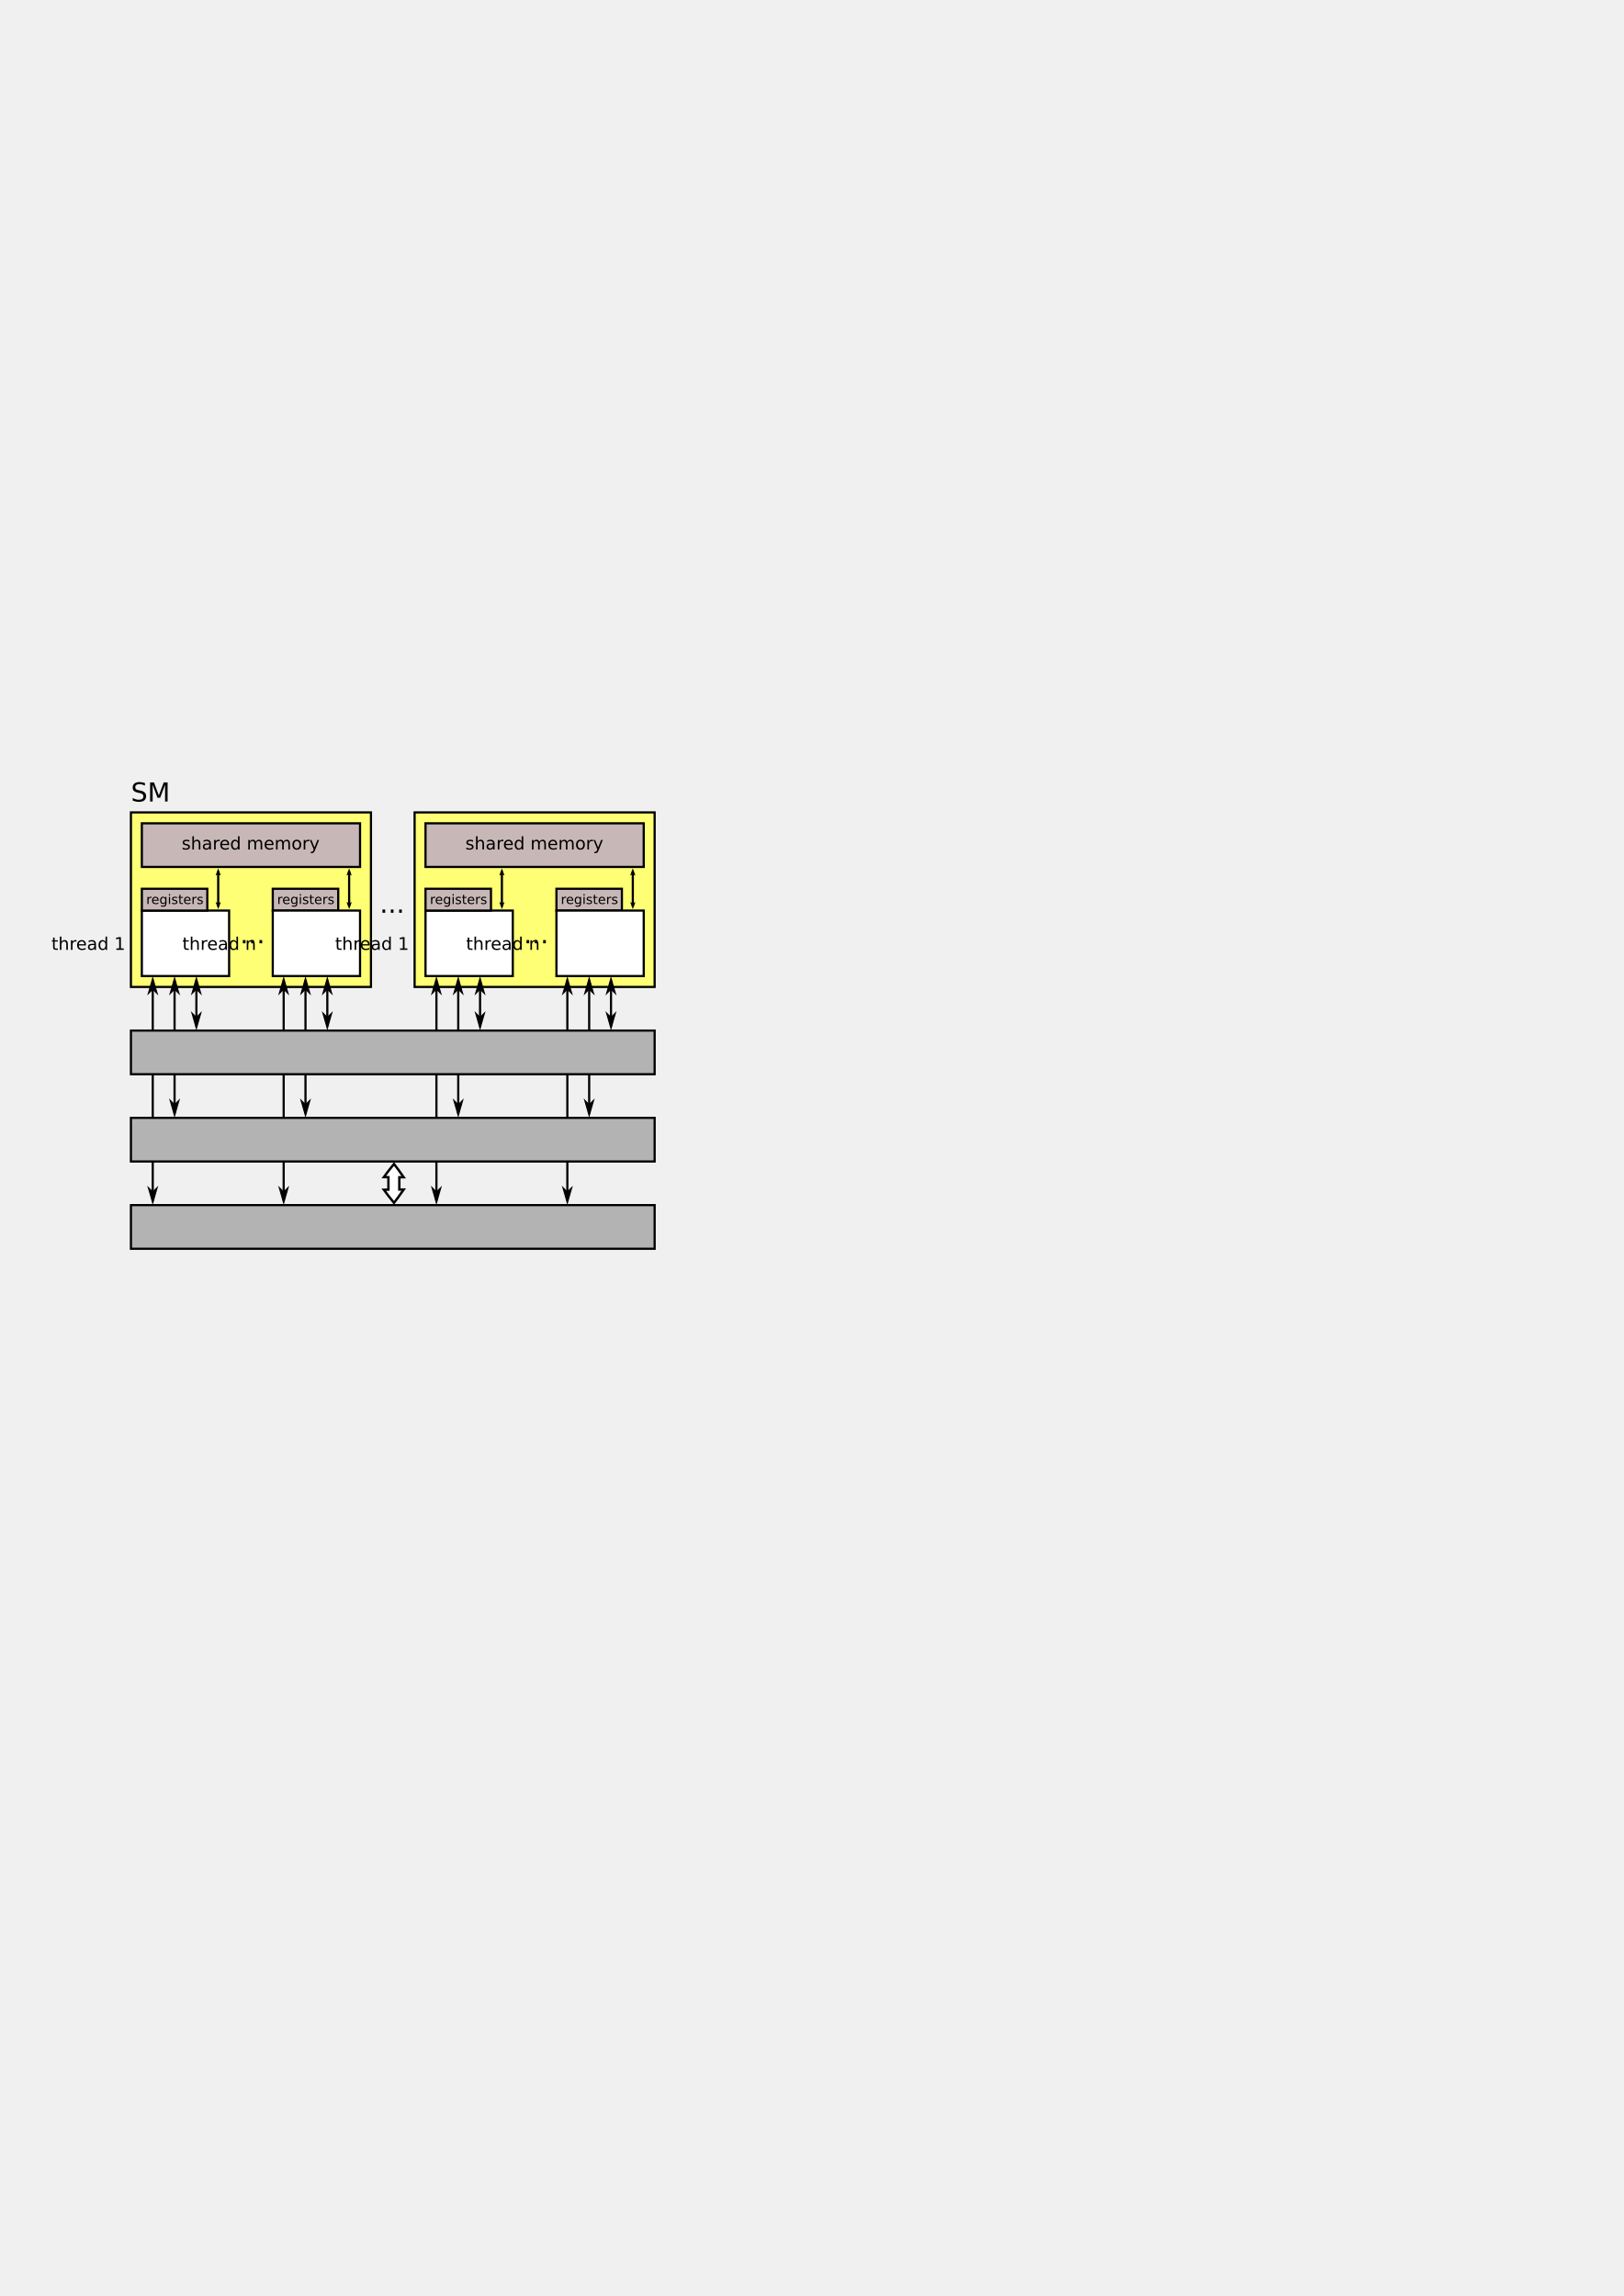
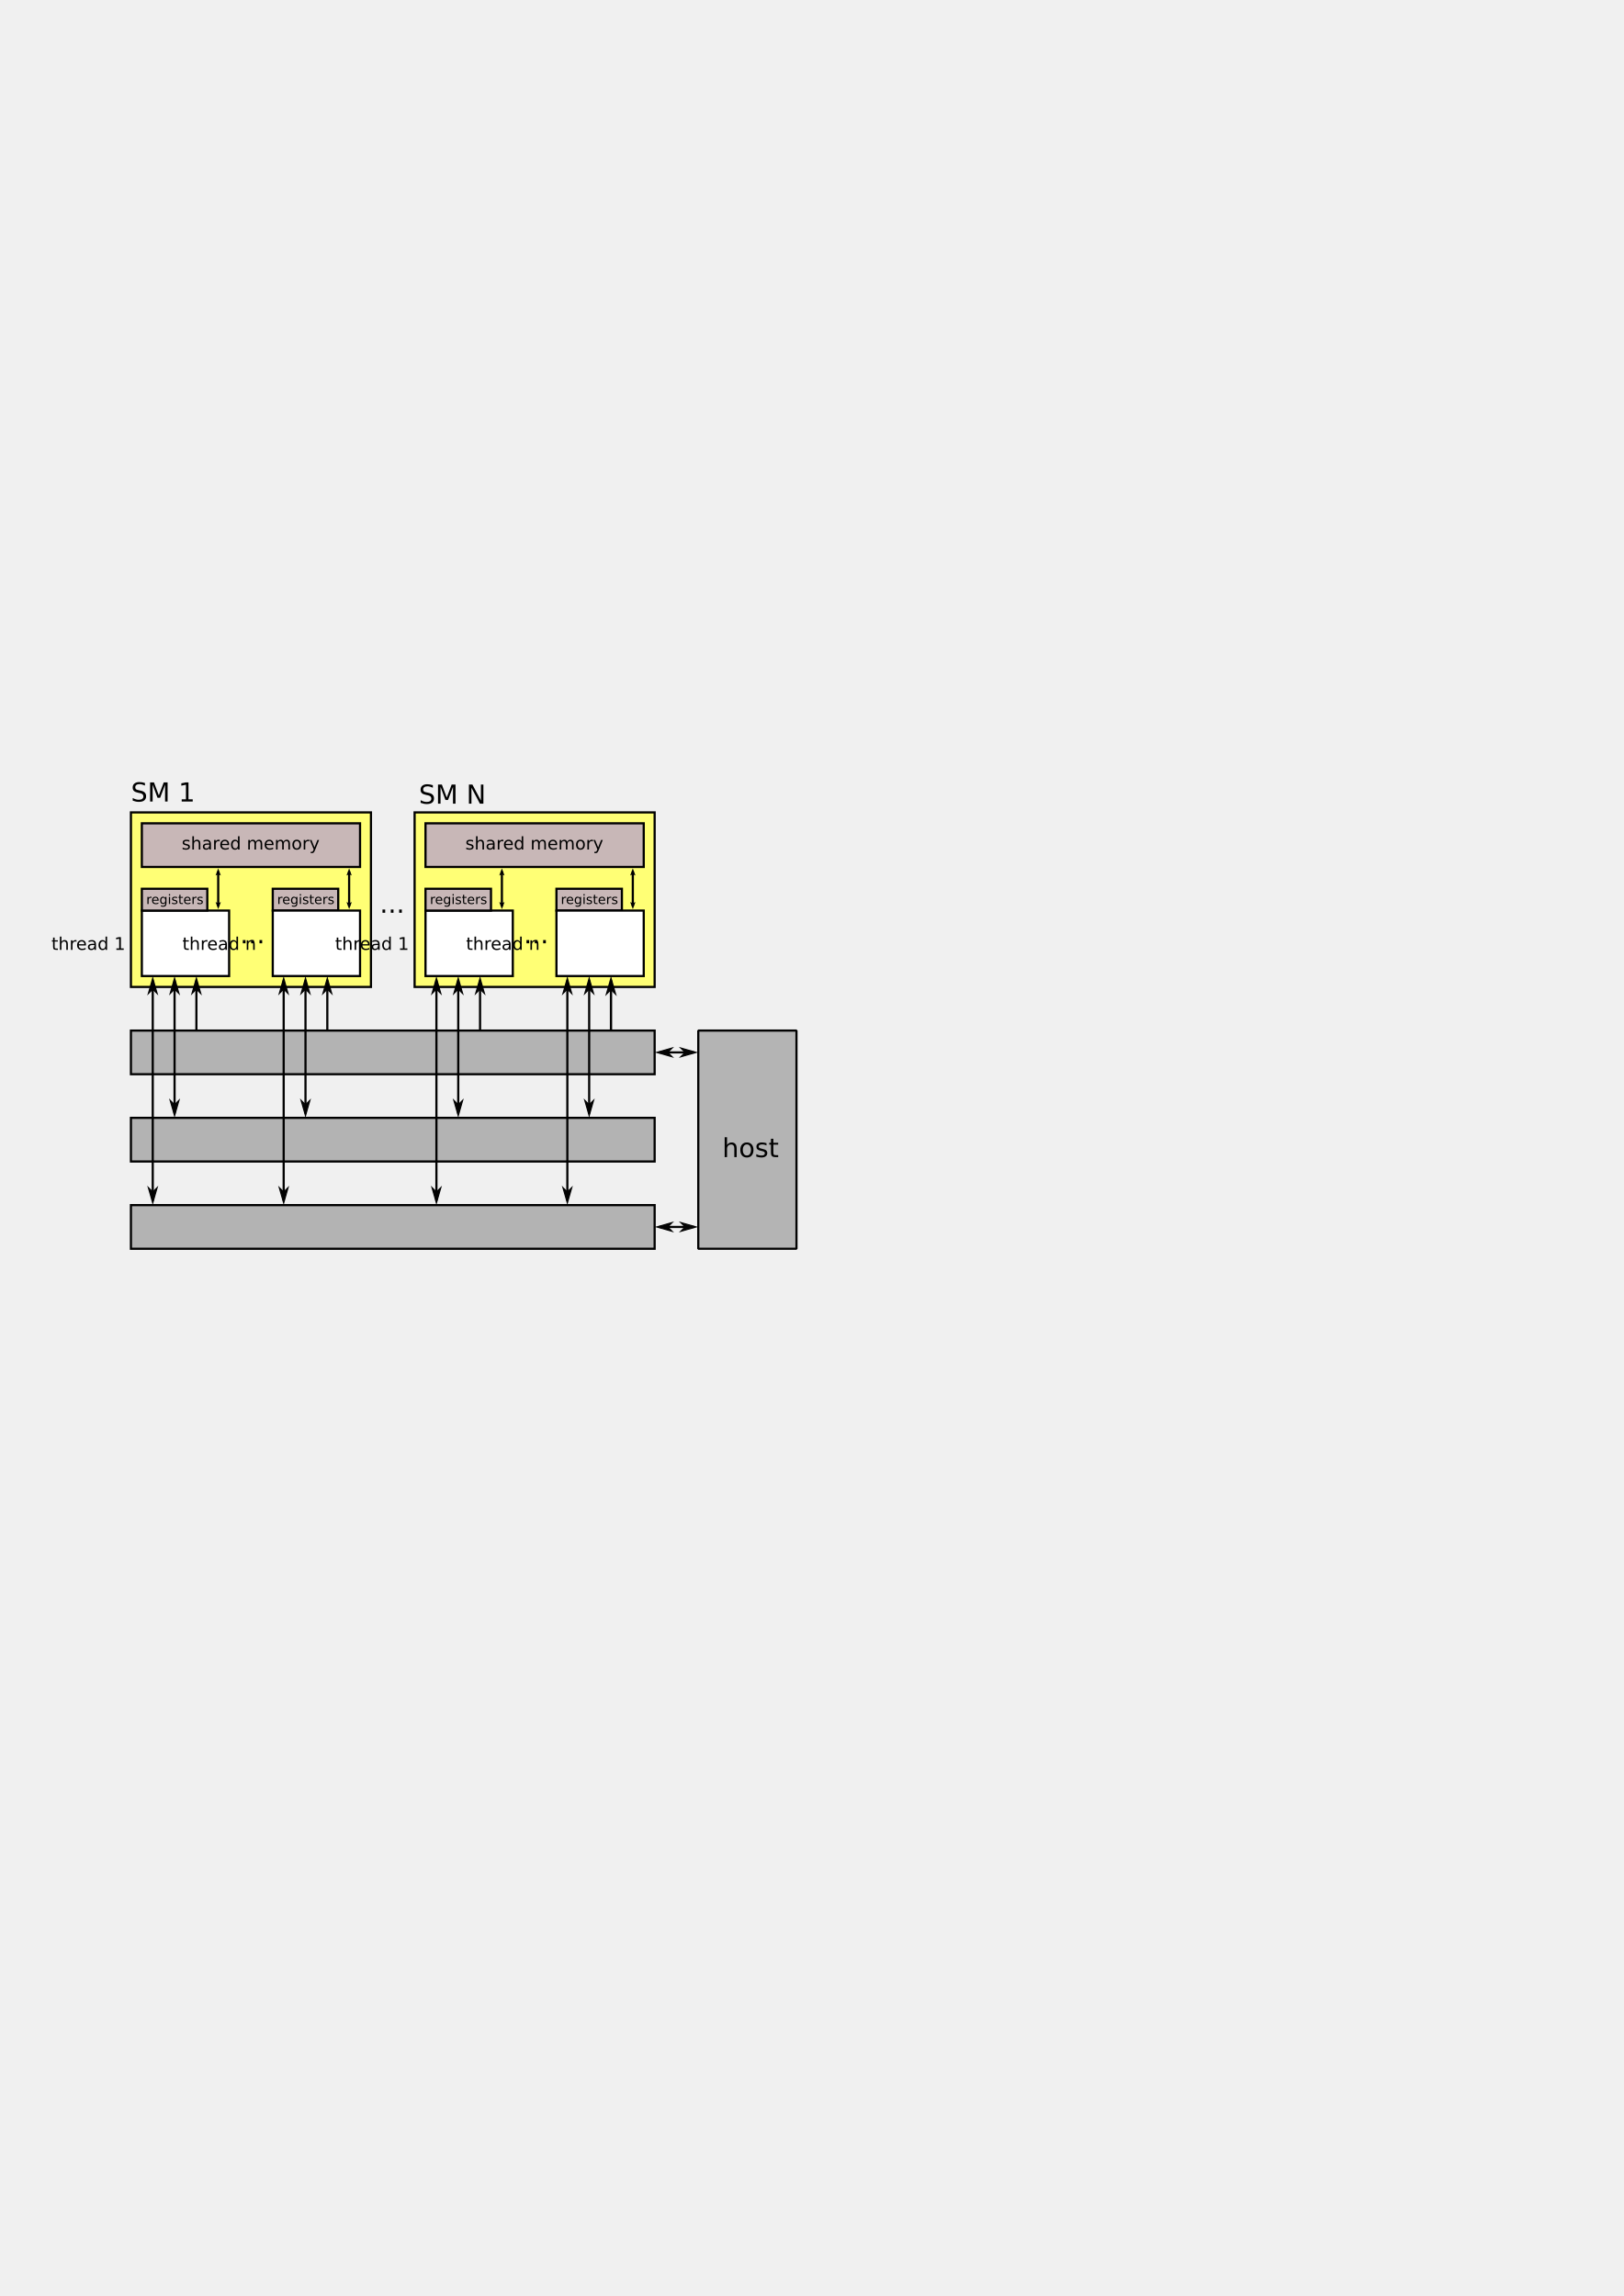
<svg xmlns="http://www.w3.org/2000/svg" xmlns:xlink="http://www.w3.org/1999/xlink" width="744.094" height="1052.362" id="svg2" version="1.1">
  <defs id="defs4">
    <marker orient="auto" refY="0.0" refX="0.0" id="Arrow1Mend" style="overflow:visible;">
      <path id="path3951" d="M 0.0,0.0 L 5.0,-5.0 L -12.5,0.0 L 5.0,5.0 L 0.0,0.0 z " style="fill-rule:evenodd;stroke:#000000;stroke-width:1.0pt;marker-start:none;" transform="scale(0.4) rotate(180) translate(10,0)" />
    </marker>
    <marker orient="auto" refY="0.0" refX="0.0" id="Arrow1Mstart" style="overflow:visible">
      <path id="path3948" d="M 0.0,0.0 L 5.0,-5.0 L -12.5,0.0 L 5.0,5.0 L 0.0,0.0 z " style="fill-rule:evenodd;stroke:#000000;stroke-width:1.0pt;marker-start:none" transform="scale(0.4) translate(10,0)" />
    </marker>
    <marker orient="auto" refY="0.0" refX="0.0" id="Arrow2Sstart" style="overflow:visible">
      <path id="path3972" style="font-size:12.0;fill-rule:evenodd;stroke-width:0.625;stroke-linejoin:round" d="M 8.719,4.034 L -2.207,0.016 L 8.719,-4.002 C 6.973,-1.63 6.983,1.616 8.719,4.034 z " transform="scale(0.3) translate(-2.3,0)" />
    </marker>
    <marker orient="auto" refY="0.0" refX="0.0" id="Arrow2Send" style="overflow:visible;">
      <path id="path3975" style="font-size:12.0;fill-rule:evenodd;stroke-width:0.625;stroke-linejoin:round;" d="M 8.719,4.034 L -2.207,0.016 L 8.719,-4.002 C 6.973,-1.63 6.983,1.616 8.719,4.034 z " transform="scale(0.3) rotate(180) translate(-2.3,0)" />
    </marker>
    <marker orient="auto" refY="0.0" refX="0.0" id="Arrow2Lstart" style="overflow:visible">
      <path id="path3960" style="font-size:12.0;fill-rule:evenodd;stroke-width:0.625;stroke-linejoin:round" d="M 8.719,4.034 L -2.207,0.016 L 8.719,-4.002 C 6.973,-1.63 6.983,1.616 8.719,4.034 z " transform="scale(1.1) translate(1,0)" />
    </marker>
    <marker orient="auto" refY="0.0" refX="0.0" id="Arrow1Lstart" style="overflow:visible">
      <path id="path3942" d="M 0.0,0.0 L 5.0,-5.0 L -12.5,0.0 L 5.0,5.0 L 0.0,0.0 z " style="fill-rule:evenodd;stroke:#000000;stroke-width:1.0pt;marker-start:none" transform="scale(0.8) translate(12.5,0)" />
    </marker>
    <marker orient="auto" refY="0" refX="0" id="Arrow2Sstart-4" style="overflow:visible">
      <path id="path3972-9" style="font-size:12px;fill-rule:evenodd;stroke-width:0.625;stroke-linejoin:round" d="M 8.719,4.034 -2.207,0.016 8.719,-4.002 c -1.745,2.372 -1.735,5.617 -6e-7,8.035 z" transform="matrix(0.3,0,0,0.3,-0.69,0)" />
    </marker>
    <marker orient="auto" refY="0" refX="0" id="Arrow2Send-0" style="overflow:visible">
      <path id="path3975-0" style="font-size:12px;fill-rule:evenodd;stroke-width:0.625;stroke-linejoin:round" d="M 8.719,4.034 -2.207,0.016 8.719,-4.002 c -1.745,2.372 -1.735,5.617 -6e-7,8.035 z" transform="matrix(-0.3,0,0,-0.3,0.69,0)" />
    </marker>
    <marker orient="auto" refY="0" refX="0" id="Arrow2Sstart-1" style="overflow:visible">
      <path id="path3972-5" style="font-size:12px;fill-rule:evenodd;stroke-width:0.625;stroke-linejoin:round" d="M 8.719,4.034 -2.207,0.016 8.719,-4.002 c -1.745,2.372 -1.735,5.617 -6e-7,8.035 z" transform="matrix(0.3,0,0,0.3,-0.69,0)" />
    </marker>
    <marker orient="auto" refY="0" refX="0" id="Arrow2Send-8" style="overflow:visible">
      <path id="path3975-9" style="font-size:12px;fill-rule:evenodd;stroke-width:0.625;stroke-linejoin:round" d="M 8.719,4.034 -2.207,0.016 8.719,-4.002 c -1.745,2.372 -1.735,5.617 -6e-7,8.035 z" transform="matrix(-0.3,0,0,-0.3,0.69,0)" />
    </marker>
    <marker orient="auto" refY="0" refX="0" id="Arrow2Sstart-1-0" style="overflow:visible">
      <path id="path3972-5-8" style="font-size:12px;fill-rule:evenodd;stroke-width:0.625;stroke-linejoin:round" d="M 8.719,4.034 -2.207,0.016 8.719,-4.002 c -1.745,2.372 -1.735,5.617 -6e-7,8.035 z" transform="matrix(0.3,0,0,0.3,-0.69,0)" />
    </marker>
    <marker orient="auto" refY="0" refX="0" id="Arrow2Send-8-7" style="overflow:visible">
      <path id="path3975-9-1" style="font-size:12px;fill-rule:evenodd;stroke-width:0.625;stroke-linejoin:round" d="M 8.719,4.034 -2.207,0.016 8.719,-4.002 c -1.745,2.372 -1.735,5.617 -6e-7,8.035 z" transform="matrix(-0.3,0,0,-0.3,0.69,0)" />
    </marker>
    <marker orient="auto" refY="0" refX="0" id="Arrow2Sstart-1-1" style="overflow:visible">
      <path id="path3972-5-6" style="font-size:12px;fill-rule:evenodd;stroke-width:0.625;stroke-linejoin:round" d="M 8.719,4.034 -2.207,0.016 8.719,-4.002 c -1.745,2.372 -1.735,5.617 -6e-7,8.035 z" transform="matrix(0.3,0,0,0.3,-0.69,0)" />
    </marker>
    <marker orient="auto" refY="0" refX="0" id="Arrow2Send-8-3" style="overflow:visible">
      <path id="path3975-9-5" style="font-size:12px;fill-rule:evenodd;stroke-width:0.625;stroke-linejoin:round" d="M 8.719,4.034 -2.207,0.016 8.719,-4.002 c -1.745,2.372 -1.735,5.617 -6e-7,8.035 z" transform="matrix(-0.3,0,0,-0.3,0.69,0)" />
    </marker>
    <marker orient="auto" refY="0" refX="0" id="Arrow2Sstart-1-4" style="overflow:visible">
      <path id="path3972-5-0" style="font-size:12px;fill-rule:evenodd;stroke-width:0.625;stroke-linejoin:round" d="M 8.719,4.034 -2.207,0.016 8.719,-4.002 c -1.745,2.372 -1.735,5.617 -6e-7,8.035 z" transform="matrix(0.3,0,0,0.3,-0.69,0)" />
    </marker>
    <marker orient="auto" refY="0" refX="0" id="Arrow2Send-8-2" style="overflow:visible">
      <path id="path3975-9-8" style="font-size:12px;fill-rule:evenodd;stroke-width:0.625;stroke-linejoin:round" d="M 8.719,4.034 -2.207,0.016 8.719,-4.002 c -1.745,2.372 -1.735,5.617 -6e-7,8.035 z" transform="matrix(-0.3,0,0,-0.3,0.69,0)" />
    </marker>
    <marker orient="auto" refY="0" refX="0" id="Arrow1Mstart-1" style="overflow:visible">
      <path id="path3948-9" d="M 0,0 5,-5 -12.5,0 5,5 0,0 z" style="fill-rule:evenodd;stroke:#000000;stroke-width:1pt;marker-start:none" transform="matrix(0.4,0,0,0.4,4,0)" />
    </marker>
    <marker orient="auto" refY="0" refX="0" id="Arrow1Mend-8" style="overflow:visible">
      <path id="path3951-6" d="M 0,0 5,-5 -12.5,0 5,5 0,0 z" style="fill-rule:evenodd;stroke:#000000;stroke-width:1pt;marker-start:none" transform="matrix(-0.4,0,0,-0.4,-4,0)" />
    </marker>
    <marker orient="auto" refY="0" refX="0" id="Arrow1Mstart-2" style="overflow:visible">
      <path id="path3948-96" d="M 0,0 5,-5 -12.5,0 5,5 0,0 z" style="fill-rule:evenodd;stroke:#000000;stroke-width:1pt;marker-start:none" transform="matrix(0.4,0,0,0.4,4,0)" />
    </marker>
    <marker orient="auto" refY="0" refX="0" id="Arrow1Mend-81" style="overflow:visible">
      <path id="path3951-5" d="M 0,0 5,-5 -12.5,0 5,5 0,0 z" style="fill-rule:evenodd;stroke:#000000;stroke-width:1pt;marker-start:none" transform="matrix(-0.4,0,0,-0.4,-4,0)" />
    </marker>
    <marker orient="auto" refY="0" refX="0" id="Arrow1Mstart-7" style="overflow:visible">
      <path id="path3948-99" d="M 0,0 5,-5 -12.5,0 5,5 0,0 z" style="fill-rule:evenodd;stroke:#000000;stroke-width:1pt;marker-start:none" transform="matrix(0.4,0,0,0.4,4,0)" />
    </marker>
    <marker orient="auto" refY="0" refX="0" id="Arrow1Mend-2" style="overflow:visible">
      <path id="path3951-4" d="M 0,0 5,-5 -12.5,0 5,5 0,0 z" style="fill-rule:evenodd;stroke:#000000;stroke-width:1pt;marker-start:none" transform="matrix(-0.4,0,0,-0.4,-4,0)" />
    </marker>
    <marker orient="auto" refY="0" refX="0" id="Arrow1Mstart-19" style="overflow:visible">
      <path id="path3948-1" d="M 0,0 5,-5 -12.5,0 5,5 0,0 z" style="fill-rule:evenodd;stroke:#000000;stroke-width:1pt;marker-start:none" transform="matrix(0.4,0,0,0.4,4,0)" />
    </marker>
    <marker orient="auto" refY="0" refX="0" id="Arrow1Mend-0" style="overflow:visible">
      <path id="path3951-9" d="M 0,0 5,-5 -12.5,0 5,5 0,0 z" style="fill-rule:evenodd;stroke:#000000;stroke-width:1pt;marker-start:none" transform="matrix(-0.4,0,0,-0.4,-4,0)" />
    </marker>
    <marker orient="auto" refY="0" refX="0" id="Arrow1Mstart-3" style="overflow:visible">
      <path id="path3948-2" d="M 0,0 5,-5 -12.5,0 5,5 0,0 z" style="fill-rule:evenodd;stroke:#000000;stroke-width:1pt;marker-start:none" transform="matrix(0.4,0,0,0.4,4,0)" />
    </marker>
    <marker orient="auto" refY="0" refX="0" id="Arrow1Mend-1" style="overflow:visible">
      <path id="path3951-2" d="M 0,0 5,-5 -12.5,0 5,5 0,0 z" style="fill-rule:evenodd;stroke:#000000;stroke-width:1pt;marker-start:none" transform="matrix(-0.4,0,0,-0.4,-4,0)" />
    </marker>
    <marker orient="auto" refY="0" refX="0" id="Arrow1Mstart-6" style="overflow:visible">
      <path id="path3948-7" d="M 0,0 5,-5 -12.5,0 5,5 0,0 z" style="fill-rule:evenodd;stroke:#000000;stroke-width:1pt;marker-start:none" transform="matrix(0.4,0,0,0.4,4,0)" />
    </marker>
    <marker orient="auto" refY="0" refX="0" id="Arrow1Mend-80" style="overflow:visible">
      <path id="path3951-66" d="M 0,0 5,-5 -12.5,0 5,5 0,0 z" style="fill-rule:evenodd;stroke:#000000;stroke-width:1pt;marker-start:none" transform="matrix(-0.4,0,0,-0.4,-4,0)" />
    </marker>
    <marker orient="auto" refY="0" refX="0" id="Arrow1Mstart-0" style="overflow:visible">
      <path id="path3948-0" d="M 0,0 5,-5 -12.5,0 5,5 0,0 z" style="fill-rule:evenodd;stroke:#000000;stroke-width:1pt;marker-start:none" transform="matrix(0.4,0,0,0.4,4,0)" />
    </marker>
    <marker orient="auto" refY="0" refX="0" id="Arrow1Mend-5" style="overflow:visible">
      <path id="path3951-63" d="M 0,0 5,-5 -12.5,0 5,5 0,0 z" style="fill-rule:evenodd;stroke:#000000;stroke-width:1pt;marker-start:none" transform="matrix(-0.4,0,0,-0.4,-4,0)" />
    </marker>
    <marker orient="auto" refY="0" refX="0" id="Arrow1Mstart-33" style="overflow:visible">
      <path id="path3948-11" d="M 0,0 5,-5 -12.5,0 5,5 0,0 z" style="fill-rule:evenodd;stroke:#000000;stroke-width:1pt;marker-start:none" transform="matrix(0.4,0,0,0.4,4,0)" />
    </marker>
    <marker orient="auto" refY="0" refX="0" id="Arrow1Mend-18" style="overflow:visible">
      <path id="path3951-50" d="M 0,0 5,-5 -12.5,0 5,5 0,0 z" style="fill-rule:evenodd;stroke:#000000;stroke-width:1pt;marker-start:none" transform="matrix(-0.4,0,0,-0.4,-4,0)" />
    </marker>
+     <marker orient="auto" refY="0" refX="0" id="Arrow1Mstart-07" style="overflow:visible">
+       <path id="path3948-4" d="M 0,0 5,-5 -12.5,0 5,5 0,0 z" style="fill-rule:evenodd;stroke:#000000;stroke-width:1pt;marker-start:none" transform="matrix(0.4,0,0,0.4,4,0)" />
+     </marker>
+     <marker orient="auto" refY="0" refX="0" id="Arrow1Mend-7" style="overflow:visible">
+       <path id="path3951-3" d="M 0,0 5,-5 -12.5,0 5,5 0,0 z" style="fill-rule:evenodd;stroke:#000000;stroke-width:1pt;marker-start:none" transform="matrix(-0.4,0,0,-0.4,-4,0)" />
+     </marker>
+     <marker orient="auto" refY="0" refX="0" id="Arrow1Mstart-64" style="overflow:visible">
+       <path id="path3948-91" d="M 0,0 5,-5 -12.5,0 5,5 0,0 z" style="fill-rule:evenodd;stroke:#000000;stroke-width:1pt;marker-start:none" transform="matrix(0.4,0,0,0.4,4,0)" />
+     </marker>
+     <marker orient="auto" refY="0" refX="0" id="Arrow1Mend-23" style="overflow:visible">
+       <path id="path3951-1" d="M 0,0 5,-5 -12.5,0 5,5 0,0 z" style="fill-rule:evenodd;stroke:#000000;stroke-width:1pt;marker-start:none" transform="matrix(-0.4,0,0,-0.4,-4,0)" />
+     </marker>
  </defs>
  <g id="layer1">
    <text xml:space="preserve" style="font-size:40px;font-style:normal;font-weight:normal;line-height:125%;letter-spacing:0px;word-spacing:0px;fill:#000000;fill-opacity:1;stroke:none;font-family:Bitstream Vera Sans" x="60" y="367.362" id="text3761">
-       <tspan id="tspan3763" x="60" y="367.362" style="font-size:12px">SM</tspan>
+       <tspan id="tspan3763" x="60" y="367.362" style="font-size:12px">SM 1</tspan>
    </text>
    <g id="g5026">
      <rect y="372.362" x="60" height="80" width="110" id="rect2991" style="fill:#ffff75;fill-opacity:1;stroke:#000000;stroke-width:1;stroke-opacity:1;stroke-miterlimit:4;stroke-dasharray:none" />
      <rect y="417.362" x="65" height="30" width="40" id="rect3765" style="fill:#ffffff;fill-opacity:1;stroke:#000000;stroke-width:1;stroke-miterlimit:4;stroke-opacity:1;stroke-dasharray:none" />
      <text id="text3767" y="435.362" x="85" style="font-size:40px;font-style:normal;font-weight:normal;text-align:center;line-height:125%;letter-spacing:0px;word-spacing:0px;text-anchor:middle;fill:#000000;fill-opacity:1;stroke:none;font-family:Bitstream Vera Sans" xml:space="preserve">
        <tspan id="tspan3771" style="font-size:8px;text-align:center;text-anchor:middle" y="435.362" x="85">thread 1</tspan>
      </text>
      <text id="text3800" y="432.362" x="110" style="font-size:40px;font-style:normal;font-weight:normal;line-height:125%;letter-spacing:0px;word-spacing:0px;fill:#000000;fill-opacity:1;stroke:none;font-family:Bitstream Vera Sans" xml:space="preserve">
        <tspan style="font-size:12px" y="432.362" x="110" id="tspan3802">...</tspan>
      </text>
      <rect y="377.362" x="65" height="20" width="100" id="rect3804" style="fill:#c8b7b7;fill-opacity:1;stroke:#000000;stroke-width:1;stroke-miterlimit:4;stroke-opacity:1;stroke-dasharray:none" />
      <text id="text3806" y="389.362" x="83.25" style="font-size:40px;font-style:normal;font-weight:normal;line-height:125%;letter-spacing:0px;word-spacing:0px;fill:#000000;fill-opacity:1;stroke:none;font-family:Bitstream Vera Sans" xml:space="preserve">
        <tspan style="font-size:8px" y="389.362" x="83.25" id="tspan3808">shared memory</tspan>
      </text>
      <rect y="407.362" x="65" height="10" width="30" id="rect3838" style="fill:#c8b7b7;fill-opacity:1;stroke:#000000;stroke-width:1;stroke-miterlimit:4;stroke-opacity:1;stroke-dasharray:none" />
      <text id="text3840" y="414.362" x="67" style="font-size:8px;font-style:normal;font-weight:normal;line-height:125%;letter-spacing:0px;word-spacing:0px;fill:#000000;fill-opacity:1;stroke:none;font-family:Bitstream Vera Sans" xml:space="preserve">
        <tspan style="font-size:6px" y="414.362" x="67" id="tspan3842">registers</tspan>
      </text>
      <rect y="407.362" x="125" height="10" width="30" id="rect3838-2" style="fill:#c8b7b7;fill-opacity:1;stroke:#000000;stroke-width:1;stroke-miterlimit:4;stroke-opacity:1;stroke-dasharray:none" />
      <text id="text3840-0" y="414.362" x="127" style="font-size:8px;font-style:normal;font-weight:normal;line-height:125%;letter-spacing:0px;word-spacing:0px;fill:#000000;fill-opacity:1;stroke:none;font-family:Bitstream Vera Sans" xml:space="preserve">
        <tspan style="font-size:6px" y="414.362" x="127" id="tspan3842-2">registers</tspan>
      </text>
      <rect y="417.362" x="125" height="30" width="40" id="rect3765-5" style="fill:#ffffff;fill-opacity:1;stroke:#000000;stroke-width:1;stroke-miterlimit:4;stroke-opacity:1;stroke-dasharray:none" />
      <text id="text3767-5" y="435.362" x="145" style="font-size:40px;font-style:normal;font-weight:normal;text-align:center;line-height:125%;letter-spacing:0px;word-spacing:0px;text-anchor:middle;fill:#000000;fill-opacity:1;stroke:none;font-family:Bitstream Vera Sans" xml:space="preserve">
        <tspan id="tspan3771-0" style="font-size:8px;text-align:center;text-anchor:middle" y="435.362" x="145">thread n</tspan>
      </text>
      <path id="path3937" d="m 100,415.362 0,-16" style="fill:none;stroke:#000000;stroke-width:1px;stroke-linecap:butt;stroke-linejoin:miter;stroke-opacity:1;marker-start:url(#Arrow2Sstart);marker-end:url(#Arrow2Send)" />
      <path id="path3937-2" d="m 160,415.362 0,-16" style="fill:none;stroke:#000000;stroke-width:1px;stroke-linecap:butt;stroke-linejoin:miter;stroke-opacity:1;marker-start:url(#Arrow2Sstart);marker-end:url(#Arrow2Send)" />
    </g>
    <use x="0" y="0" xlink:href="#g5026" id="use5090" transform="translate(130,0)" width="744.094" height="1052.362" />
    <text xml:space="preserve" style="font-size:8px;font-style:normal;font-weight:normal;line-height:125%;letter-spacing:0px;word-spacing:0px;fill:#000000;fill-opacity:1;stroke:none;font-family:Bitstream Vera Sans" x="174" y="418.362" id="text5092">
      <tspan x="174" y="418.362" style="font-size:12px" id="tspan5096">...</tspan>
    </text>
+     <text xml:space="preserve" style="font-size:40px;font-style:normal;font-weight:normal;line-height:125%;letter-spacing:0px;word-spacing:0px;fill:#000000;fill-opacity:1;stroke:none;font-family:Bitstream Vera Sans" x="191.942" y="368.362" id="text3761-4">
+       <tspan id="tspan3763-4" x="191.942" y="368.362" style="font-size:12px">SM N</tspan>
+     </text>
+   </g>
+   <g id="layer3">
+     <g id="g5130-6" transform="translate(0,-10)">
+       <rect y="482.362" x="60" height="20" width="240" id="rect5100-3" style="fill:#b3b3b3;fill-opacity:1;stroke:#000000;stroke-width:1;stroke-miterlimit:4;stroke-opacity:1;stroke-dasharray:none" />
+       <flowRoot transform="translate(0,4)" style="font-size:8px;font-style:normal;font-weight:normal;text-align:center;line-height:125%;letter-spacing:0px;word-spacing:0px;text-anchor:middle;fill:#000000;fill-opacity:1;stroke:none;font-family:Bitstream Vera Sans" id="flowRoot5106-4" xml:space="preserve">
+         <flowRegion id="flowRegion5108-1">
+           <rect style="text-align:center;text-anchor:middle" y="482.362" x="60" height="19.5" width="240" id="rect5110-8" />
+         </flowRegion>
+         <flowPara id="flowPara5112-9">constant memory</flowPara>
+       </flowRoot>
+     </g>
+     <g id="g5130-6-3" transform="translate(0,30)">
+       <rect y="482.362" x="60" height="20" width="240" id="rect5100-3-9" style="fill:#b3b3b3;fill-opacity:1;stroke:#000000;stroke-width:1;stroke-miterlimit:4;stroke-opacity:1;stroke-dasharray:none" />
+       <flowRoot transform="translate(0,4)" style="font-size:8px;font-style:normal;font-weight:normal;text-align:center;line-height:125%;letter-spacing:0px;word-spacing:0px;text-anchor:middle;fill:#000000;fill-opacity:1;stroke:none;font-family:Bitstream Vera Sans" id="flowRoot5106-4-6" xml:space="preserve">
+         <flowRegion id="flowRegion5108-1-8">
+           <rect style="text-align:center;text-anchor:middle" y="482.362" x="60" height="19.5" width="240" id="rect5110-8-7" />
+         </flowRegion>
+         <flowPara id="flowPara5112-9-9">texture cache</flowPara>
+       </flowRoot>
+     </g>
+     <g id="g5130" transform="translate(0,70)">
+       <rect y="482.362" x="60" height="20" width="240" id="rect5100" style="fill:#b3b3b3;fill-opacity:1;stroke:#000000;stroke-width:1;stroke-miterlimit:4;stroke-opacity:1;stroke-dasharray:none" />
+       <flowRoot transform="translate(0,4)" style="font-size:8px;font-style:normal;font-weight:normal;text-align:center;line-height:125%;letter-spacing:0px;word-spacing:0px;text-anchor:middle;fill:#000000;fill-opacity:1;stroke:none;font-family:Bitstream Vera Sans" id="flowRoot5106" xml:space="preserve">
+         <flowRegion id="flowRegion5108">
+           <rect style="text-align:center;text-anchor:middle" y="482.362" x="60" height="19.5" width="240" id="rect5110" />
+         </flowRegion>
+         <flowPara id="flowPara5112">global memory</flowPara>
+       </flowRoot>
+     </g>
  </g>
  <g id="layer2" style="opacity:0.99">
    <path style="fill:#ffffff;stroke:#000000;stroke-width:1px;stroke-linecap:butt;stroke-linejoin:miter;stroke-opacity:1;marker-start:url(#Arrow1Mstart);marker-end:url(#Arrow1Mend);fill-opacity:1" d="m 70,550.362 0,-101" id="path5203" />
    <path style="fill:none;stroke:#000000;stroke-width:1px;stroke-linecap:butt;stroke-linejoin:miter;stroke-opacity:1;marker-start:url(#Arrow1Mstart);marker-end:url(#Arrow1Mend)" d="m 130,550.362 0,-101" id="path5203-7" />
    <path style="fill:none;stroke:#000000;stroke-width:1px;stroke-linecap:butt;stroke-linejoin:miter;stroke-opacity:1;marker-start:url(#Arrow1Mstart);marker-end:url(#Arrow1Mend)" d="m 200,550.362 0,-101" id="path5203-7-9" />
    <path style="fill:none;stroke:#000000;stroke-width:1px;stroke-linecap:butt;stroke-linejoin:miter;stroke-opacity:1;marker-start:url(#Arrow1Mstart);marker-end:url(#Arrow1Mend)" d="m 260,550.362 0,-101" id="path5203-7-4" />
    <path style="fill:none;stroke:#000000;stroke-width:1px;stroke-linecap:butt;stroke-linejoin:miter;stroke-opacity:1;marker-start:url(#Arrow1Mstart);marker-end:url(#Arrow1Mend)" d="m 80,510.362 0,-61" id="path5203-8" />
    <path style="fill:none;stroke:#000000;stroke-width:1px;stroke-linecap:butt;stroke-linejoin:miter;stroke-opacity:1;marker-start:url(#Arrow1Mstart);marker-end:url(#Arrow1Mend)" d="m 140,510.362 0,-61" id="path5203-8-2" />
    <path style="fill:none;stroke:#000000;stroke-width:1px;stroke-linecap:butt;stroke-linejoin:miter;stroke-opacity:1;marker-start:url(#Arrow1Mstart);marker-end:url(#Arrow1Mend)" d="m 210,510.362 0,-61" id="path5203-8-0" />
    <path style="fill:none;stroke:#000000;stroke-width:1px;stroke-linecap:butt;stroke-linejoin:miter;stroke-opacity:1;marker-start:url(#Arrow1Mstart);marker-end:url(#Arrow1Mend)" d="m 270,510.362 0,-61" id="path5203-8-7" />
-     <path style="fill:none;stroke:#000000;stroke-width:1px;stroke-linecap:butt;stroke-linejoin:miter;stroke-opacity:1;marker-start:url(#Arrow1Mstart);marker-end:url(#Arrow1Mend)" d="m 90,470.362 0,-21" id="path5203-8-9" />
-     <path style="fill:none;stroke:#000000;stroke-width:1px;stroke-linecap:butt;stroke-linejoin:miter;stroke-opacity:1;marker-start:url(#Arrow1Mstart);marker-end:url(#Arrow1Mend)" d="m 150,470.362 0,-21" id="path5203-8-9-2" />
-     <path style="fill:none;stroke:#000000;stroke-width:1px;stroke-linecap:butt;stroke-linejoin:miter;stroke-opacity:1;marker-start:url(#Arrow1Mstart);marker-end:url(#Arrow1Mend)" d="m 220,470.362 0,-21" id="path5203-8-9-8" />
-     <path style="fill:none;stroke:#000000;stroke-width:1px;stroke-linecap:butt;stroke-linejoin:miter;stroke-opacity:1;marker-start:url(#Arrow1Mstart);marker-end:url(#Arrow1Mend)" d="m 280,470.362 0,-21" id="path5203-8-9-9" />
-     <path style="fill:#ffffff;fill-opacity:1;stroke:#000000;stroke-width:1.093;stroke-miterlimit:4;stroke-opacity:1;stroke-dasharray:none" d="m 180.562,533.503 -2.656,3.324 -2,2.689 2.094,0.037 0,5.713 -2.094,0.037 2,2.689 2.656,3.324 2,-2.651 2.438,-3.436 -2,0 0,-5.639 2,0 -2.438,-3.436 -2,-2.651 z" id="rect6993" />
-   </g>
-   <g id="layer3">
-     <g id="g5130-6" transform="translate(0,-10)">
-       <rect y="482.362" x="60" height="20" width="240" id="rect5100-3" style="fill:#b3b3b3;fill-opacity:1;stroke:#000000;stroke-width:1;stroke-miterlimit:4;stroke-opacity:1;stroke-dasharray:none" />
-       <flowRoot transform="translate(0,4)" style="font-size:8px;font-style:normal;font-weight:normal;text-align:center;line-height:125%;letter-spacing:0px;word-spacing:0px;text-anchor:middle;fill:#000000;fill-opacity:1;stroke:none;font-family:Bitstream Vera Sans" id="flowRoot5106-4" xml:space="preserve">
-         <flowRegion id="flowRegion5108-1">
-           <rect style="text-align:center;text-anchor:middle" y="482.362" x="60" height="19.5" width="240" id="rect5110-8" />
-         </flowRegion>
-         <flowPara id="flowPara5112-9">constant memory</flowPara>
-       </flowRoot>
-     </g>
-     <g id="g5130-6-3" transform="translate(0,30)">
-       <rect y="482.362" x="60" height="20" width="240" id="rect5100-3-9" style="fill:#b3b3b3;fill-opacity:1;stroke:#000000;stroke-width:1;stroke-miterlimit:4;stroke-opacity:1;stroke-dasharray:none" />
-       <flowRoot transform="translate(0,4)" style="font-size:8px;font-style:normal;font-weight:normal;text-align:center;line-height:125%;letter-spacing:0px;word-spacing:0px;text-anchor:middle;fill:#000000;fill-opacity:1;stroke:none;font-family:Bitstream Vera Sans" id="flowRoot5106-4-6" xml:space="preserve">
-         <flowRegion id="flowRegion5108-1-8">
-           <rect style="text-align:center;text-anchor:middle" y="482.362" x="60" height="19.5" width="240" id="rect5110-8-7" />
-         </flowRegion>
-         <flowPara id="flowPara5112-9-9">texture cache</flowPara>
-       </flowRoot>
-     </g>
-     <g id="g5130" transform="translate(0,70)">
-       <rect y="482.362" x="60" height="20" width="240" id="rect5100" style="fill:#b3b3b3;fill-opacity:1;stroke:#000000;stroke-width:1;stroke-miterlimit:4;stroke-opacity:1;stroke-dasharray:none" />
-       <flowRoot transform="translate(0,4)" style="font-size:8px;font-style:normal;font-weight:normal;text-align:center;line-height:125%;letter-spacing:0px;word-spacing:0px;text-anchor:middle;fill:#000000;fill-opacity:1;stroke:none;font-family:Bitstream Vera Sans" id="flowRoot5106" xml:space="preserve">
-         <flowRegion id="flowRegion5108">
-           <rect style="text-align:center;text-anchor:middle" y="482.362" x="60" height="19.5" width="240" id="rect5110" />
-         </flowRegion>
-         <flowPara id="flowPara5112">global memory</flowPara>
-       </flowRoot>
-     </g>
+     <path style="fill:none;stroke:#000000;stroke-width:1px;stroke-linecap:butt;stroke-linejoin:miter;stroke-opacity:1;marker-start:none;marker-end:url(#Arrow1Mend)" d="m 90,472.362 0,-23" id="path5203-8-9" />
+     <path style="fill:none;stroke:#000000;stroke-width:1px;stroke-linecap:butt;stroke-linejoin:miter;stroke-opacity:1;marker-start:none;marker-end:url(#Arrow1Mend)" d="m 150,472.362 0,-23" id="path5203-8-9-2" />
+     <path style="fill:none;stroke:#000000;stroke-width:1px;stroke-linecap:butt;stroke-linejoin:miter;stroke-opacity:1;marker-start:none;marker-end:url(#Arrow1Mend)" d="m 220,472.362 0,-23" id="path5203-8-9-8" />
+     <path style="fill:none;stroke:#000000;stroke-width:1.047px;stroke-linecap:butt;stroke-linejoin:miter;stroke-opacity:1;marker-start:none;marker-end:url(#Arrow1Mend)" d="m 280,472.362 0,-23" id="path5203-8-9-9" />
+     <rect style="fill:#b3b3b3;fill-opacity:1;stroke:#000000;stroke-width:1;stroke-linejoin:bevel;stroke-miterlimit:4;stroke-opacity:1;stroke-dasharray:none" id="rect5846" width="45" height="100" x="320" y="472.362" />
+     <text xml:space="preserve" style="font-size:8px;font-style:normal;font-weight:normal;line-height:125%;letter-spacing:0px;word-spacing:0px;fill:#000000;fill-opacity:1;stroke:none;font-family:Bitstream Vera Sans" x="331" y="530.362" id="text5874">
+       <tspan id="tspan5876" x="331" y="530.362" style="font-size:12px">host</tspan>
+     </text>
+     <path style="opacity:0.99;fill:none;stroke:#000000;stroke-width:1px;stroke-linecap:butt;stroke-linejoin:miter;stroke-opacity:1;marker-start:url(#Arrow1Mstart);marker-end:url(#Arrow1Mend)" d="m 302,562.362 16,0" id="path5203-7-4-0" />
+     <path style="opacity:0.99;fill:none;stroke:#000000;stroke-width:1px;stroke-linecap:butt;stroke-linejoin:miter;stroke-opacity:1;marker-start:url(#Arrow1Mstart);marker-end:url(#Arrow1Mend)" d="m 302,482.362 16,0" id="path5203-7-4-0-8" />
  </g>
</svg>
